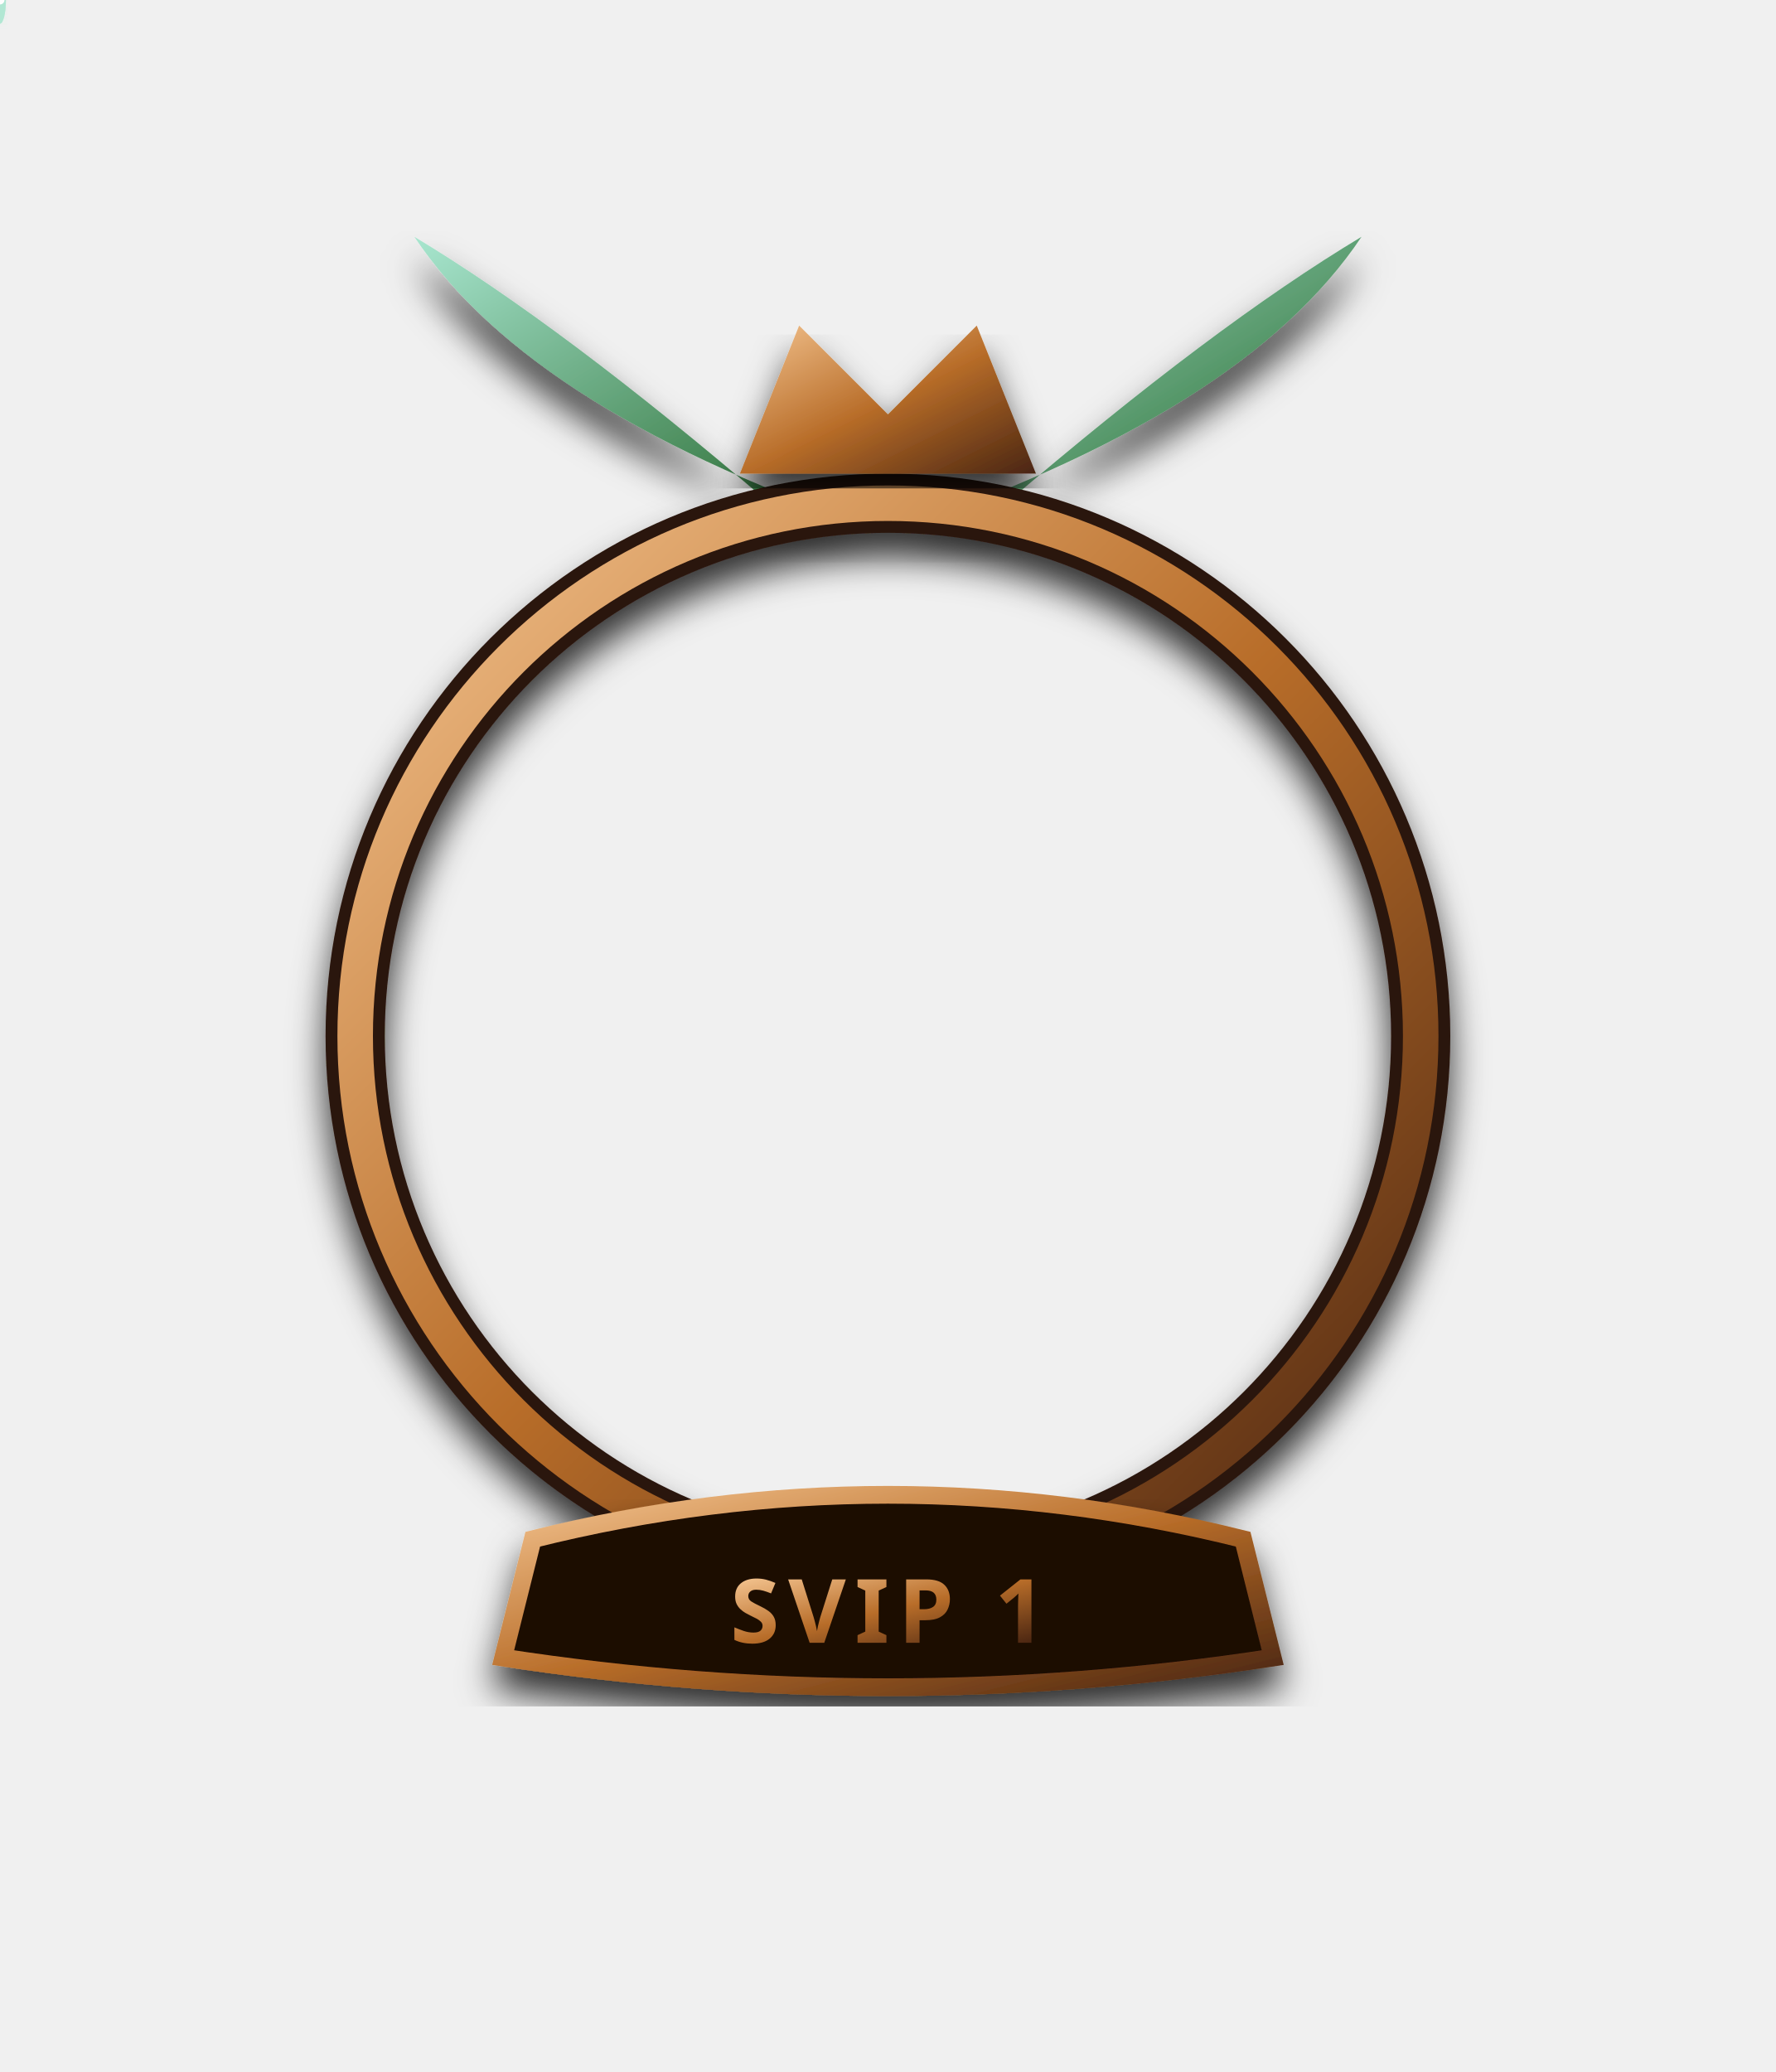
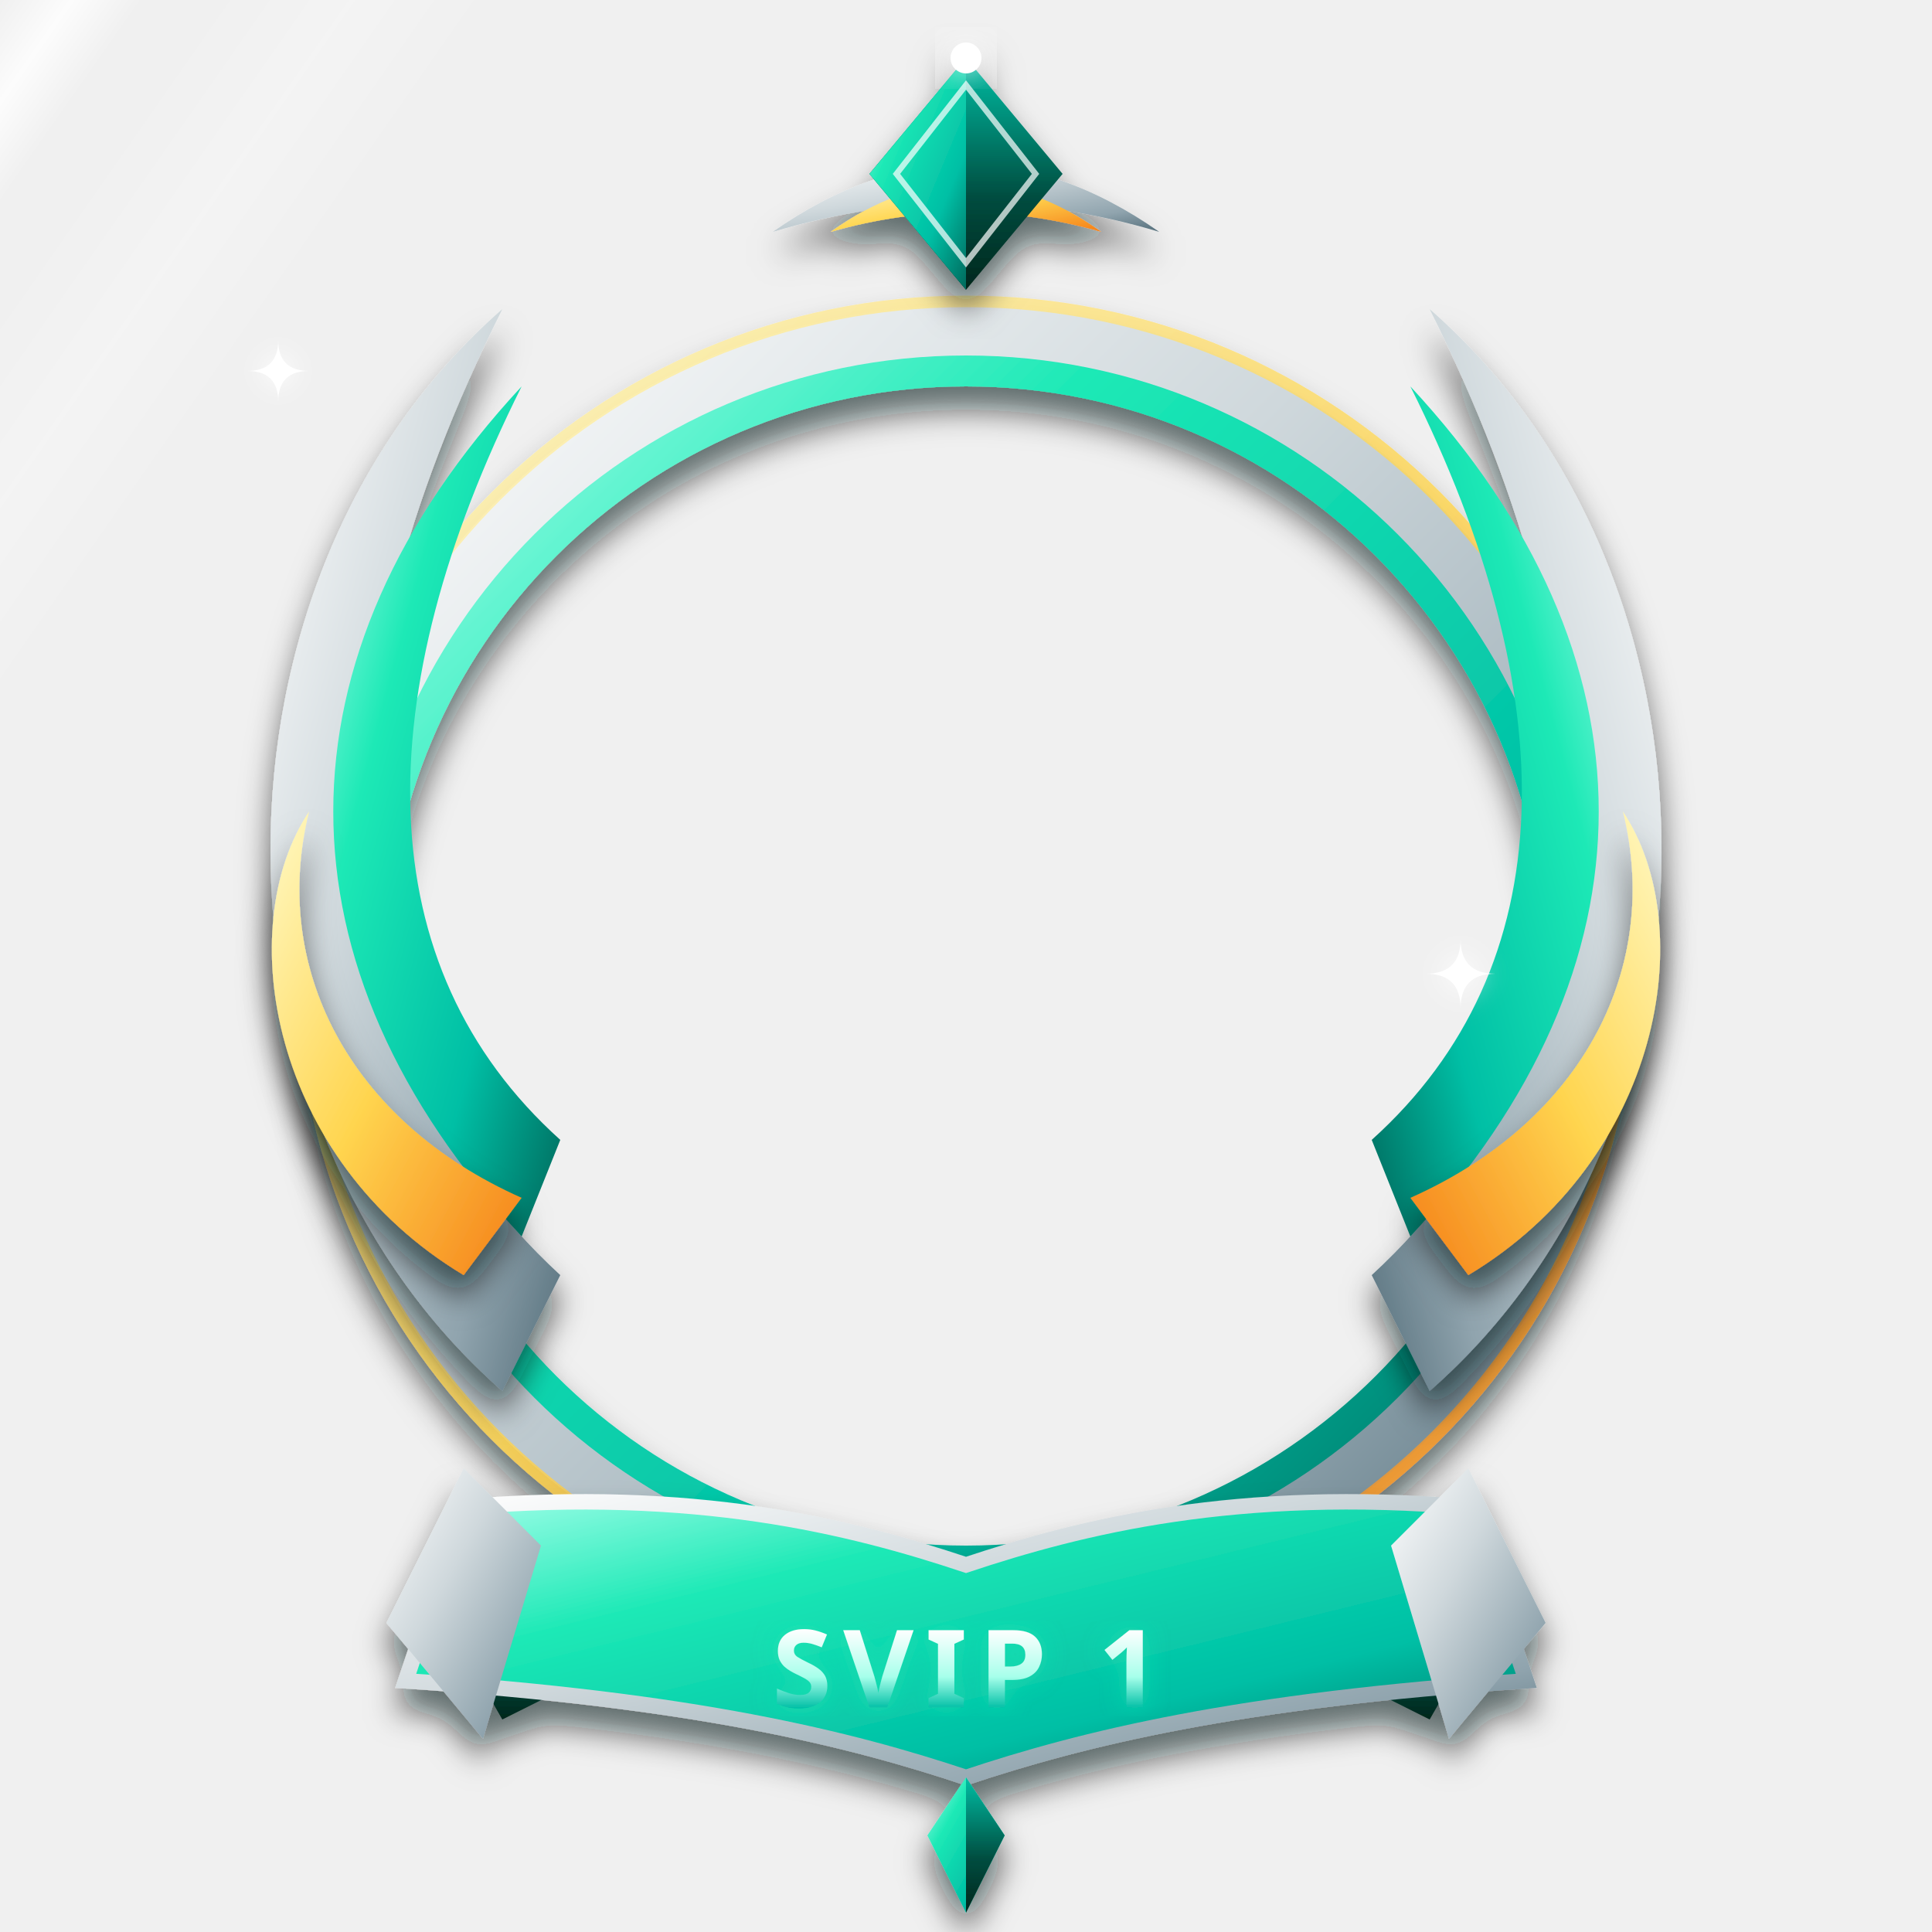
- <svg xmlns="http://www.w3.org/2000/svg" viewBox="0 0 600 700" width="100%" height="100%">
+ <svg xmlns="http://www.w3.org/2000/svg" viewBox="0 0 500 500" width="100%" height="100%">
  <defs>
-     <linearGradient id="sv1-bzBase" x1="0%" y1="100%" x2="100%" y2="0%">
-       <stop offset="0%" stop-color="#3b2313" />
-       <stop offset="50%" stop-color="#cd7f32" />
-       <stop offset="100%" stop-color="#2a1508" />
+     <filter id="crisp-shadow-1" x="-20%" y="-20%" width="140%" height="140%">
+       <feDropShadow dx="0" dy="6" stdDeviation="4" flood-color="#001A1A" flood-opacity="0.6" />
+     </filter>
+     <filter id="glow-1" x="-50%" y="-50%" width="200%" height="200%">
+       <feGaussianBlur stdDeviation="4" result="blur" />
+       <feComposite in="SourceGraphic" in2="blur" operator="over" />
+     </filter>
+     <filter id="text-shadow-1">
+       <feDropShadow dx="0" dy="3" stdDeviation="1" flood-color="#003333" flood-opacity="0.9" />
+       <feDropShadow dx="0" dy="0" stdDeviation="3" flood-color="#1DE9B6" flood-opacity="0.6" />
+     </filter>
+     <linearGradient id="teal-bright" x1="0%" y1="0%" x2="100%" y2="100%">
+       <stop offset="0%" stop-color="#A7FFEB" />
+       <stop offset="30%" stop-color="#1DE9B6" />
+       <stop offset="70%" stop-color="#00BFA5" />
+       <stop offset="100%" stop-color="#00695C" />
    </linearGradient>
-     <linearGradient id="sv1-bzHigh" x1="0%" y1="0%" x2="100%" y2="100%">
-       <stop offset="0%" stop-color="#f4c490" />
-       <stop offset="50%" stop-color="#b86d29" />
-       <stop offset="100%" stop-color="#4a2511" />
+     <linearGradient id="teal-dark" x1="0%" y1="0%" x2="0%" y2="100%">
+       <stop offset="0%" stop-color="#00BFA5" />
+       <stop offset="60%" stop-color="#004D40" />
+       <stop offset="100%" stop-color="#00261C" />
    </linearGradient>
-     <linearGradient id="sv1-leaf" x1="0%" y1="0%" x2="100%" y2="100%">
-       <stop offset="0%" stop-color="#a8e6cf" />
-       <stop offset="100%" stop-color="#1b5e20" />
+     <linearGradient id="silver-vip" x1="0%" y1="0%" x2="100%" y2="100%">
+       <stop offset="0%" stop-color="#FFFFFF" />
+       <stop offset="40%" stop-color="#CFD8DC" />
+       <stop offset="80%" stop-color="#90A4AE" />
+       <stop offset="100%" stop-color="#546E7A" />
    </linearGradient>
-     <filter id="sv1-sh">
-       <feDropShadow dx="0" dy="8" stdDeviation="6" flood-color="#000" flood-opacity="0.8" />
-     </filter>
-     <filter id="sv1-gl">
-       <feGaussianBlur stdDeviation="3" result="b" />
-       <feMerge>
-         <feMergeNode in="b" />
-         <feMergeNode in="SourceGraphic" />
-       </feMerge>
-     </filter>
-     <g id="sv1-emb">
-       <ellipse cx="0" cy="0" rx="2" ry="8" fill="#a8e6cf" filter="url(#sv1-gl)" opacity="0.8" />
-       <circle cx="0" cy="0" r="1.5" fill="#fff" />
+     <linearGradient id="gold-light" x1="0%" y1="0%" x2="100%" y2="100%">
+       <stop offset="0%" stop-color="#FFF9C4" />
+       <stop offset="50%" stop-color="#FFD54F" />
+       <stop offset="100%" stop-color="#F57F17" />
+     </linearGradient>
+     <linearGradient id="text-grad-1" x1="0%" y1="0%" x2="0%" y2="100%">
+       <stop offset="0%" stop-color="#FFFFFF" />
+       <stop offset="60%" stop-color="#A7FFEB" />
+       <stop offset="100%" stop-color="#00BFA5" />
+     </linearGradient>
+     <mask id="frame-mask-1">
+       <rect x="0" y="0" width="500" height="500" fill="#FFFFFF" />
+     </mask>
+     <g id="sleek-wing">
+       <path d="M 130,360 C 50,290 50,150 130,80 C 80,180 80,270 145,330 Z" fill="url(#silver-vip)" filter="url(#crisp-shadow-1)" />
+       <path d="M 135,320 C 70,250 70,170 135,100 C 95,180 95,250 145,295 Z" fill="url(#teal-bright)" />
+       <path d="M 120,330 C 70,300 60,240 80,210 C 70,250 90,290 135,310 Z" fill="url(#gold-light)" filter="url(#crisp-shadow-1)" />
+     </g>
+     <g id="sparkle-1">
+       <path d="M0,-10 Q0,0 10,0 Q0,0 0,10 Q0,0 -10,0 Q0,0 0,-10 Z" fill="#FFFFFF" filter="url(#glow-1)" />
    </g>
  </defs>
-   <style>
-     .sv1-wL { transform-origin: 300px 180px; animation: sv1wL 4s ease-in-out infinite alternate; }
-     .sv1-wR { transform-origin: 300px 180px; animation: sv1wR 4s ease-in-out infinite alternate; }
-     @keyframes sv1wL { 0% { transform: rotate(0deg); } 100% { transform: rotate(-3deg); } }
-     @keyframes sv1wR { 0% { transform: rotate(0deg); } 100% { transform: rotate(3deg); } }
-     @keyframes sv1flyL { 0%{transform:translate(150px,580px) scale(0);opacity:0;} 50%{opacity:1;transform:translate(190px,350px) scale(1) rotate(20deg);} 100%{transform:translate(250px,100px) scale(0) rotate(40deg);opacity:0;} }
-     @keyframes sv1flyR { 0%{transform:translate(450px,580px) scale(0);opacity:0;} 50%{opacity:1;transform:translate(410px,350px) scale(1) rotate(-20deg);} 100%{transform:translate(350px,100px) scale(0) rotate(-40deg);opacity:0;} }
-     .sv1-el { animation: sv1flyL 3s infinite ease-in; }
-     .sv1-er { animation: sv1flyR 3.5s infinite ease-in 1s; }
-   </style>
-   <g filter="url(#sv1-sh)">
-     <path class="sv1-wL" d="M300,180 Q180,140 140,80 Q190,110 260,170 Z" fill="url(#sv1-leaf)" />
-     <path class="sv1-wR" d="M300,180 Q420,140 460,80 Q410,110 340,170 Z" fill="url(#sv1-leaf)" />
+   <g filter="url(#crisp-shadow-1)">
+     <circle cx="250" cy="250" r="162" fill="none" stroke="url(#silver-vip)" stroke-width="18" />
+     <circle cx="250" cy="250" r="154" fill="none" stroke="url(#teal-bright)" stroke-width="8" />
+     <circle cx="250" cy="250" r="172" fill="none" stroke="url(#gold-light)" stroke-width="3" opacity="0.8" />
  </g>
-   <circle cx="300" cy="350" r="180" fill="none" stroke="#2a1508" stroke-width="20" filter="url(#sv1-sh)" />
-   <circle cx="300" cy="350" r="180" fill="none" stroke="url(#sv1-bzHigh)" stroke-width="12" />
-   <path d="M250,160 L270,110 L300,140 L330,110 L350,160 Z" fill="url(#sv1-bzHigh)" filter="url(#sv1-sh)" />
-   <g filter="url(#sv1-sh)">
-     <path d="M180,520 Q300,490 420,520 L430,560 Q300,580 170,560 Z" fill="#1b0a02" stroke="url(#sv1-bzHigh)" stroke-width="6" />
+   <g>
+     <use href="#sleek-wing" x="0" y="0" />
+     <use href="#sleek-wing" x="0" y="0" transform="translate(500, 0) scale(-1, 1)" />
  </g>
-   <g opacity="0.9">
-     <use href="#sv1-emb" class="sv1-el" />
-     <use href="#sv1-emb" class="sv1-er" />
+   <g filter="url(#crisp-shadow-1)">
+     <path d="M 200,60 Q 250,25 300,60 Q 250,45 200,60 Z" fill="url(#silver-vip)" />
+     <path d="M 215,60 Q 250,35 285,60 Q 250,50 215,60 Z" fill="url(#gold-light)" />
+     <polygon points="250,15 275,45 250,75 225,45" fill="url(#teal-dark)" />
+     <polygon points="250,15 250,75 225,45" fill="url(#teal-bright)" />
+     <polygon points="250,22 268,45 250,68 232,45" fill="none" stroke="#FFFFFF" stroke-width="1.5" opacity="0.7" />
+     <circle cx="250" cy="15" r="4" fill="#FFFFFF" filter="url(#glow-1)">
+       <animate attributeName="opacity" values="0.5; 1; 0.5" dur="2s" repeatCount="indefinite" />
+     </circle>
  </g>
-   <text x="300" y="555" font-family="'Trebuchet MS', sans-serif" font-size="30" font-weight="900" fill="url(#sv1-bzHigh)" text-anchor="middle" letter-spacing="3">SVIP 1</text>
+   <g filter="url(#crisp-shadow-1)">
+     <path d="M 110,410 L 130,445 L 160,430 Z" fill="url(#teal-dark)" />
+     <path d="M 390,410 L 370,445 L 340,430 Z" fill="url(#teal-dark)" />
+     <path d="M 120,390 C 180,385 220,395 250,405 C 280,395 320,385 380,390 L 395,435 C 320,440 280,450 250,460 C 220,450 180,440 105,435 Z" fill="url(#teal-bright)" />
+     <path d="M 120,390 C 180,385 220,395 250,405 C 280,395 320,385 380,390 L 395,435 C 320,440 280,450 250,460 C 220,450 180,440 105,435 Z" fill="none" stroke="url(#silver-vip)" stroke-width="4" />
+     <path d="M 120,380 L 140,400 L 125,450 L 100,420 Z" fill="url(#silver-vip)" />
+     <path d="M 380,380 L 360,400 L 375,450 L 400,420 Z" fill="url(#silver-vip)" />
+     <polygon points="250,460 240,475 250,495 260,475" fill="url(#teal-bright)" />
+     <polygon points="250,460 250,495 260,475" fill="url(#teal-dark)" />
+   </g>
+   <text x="250" y="432" dominant-baseline="middle" font-family="'Arial Black', Impact, sans-serif" font-weight="900" font-size="28" fill="url(#text-grad-1)" text-anchor="middle" letter-spacing="3" filter="url(#text-shadow-1)">SVIP 1</text>
+   <use href="#sparkle-1" x="90" y="120" transform="scale(0.8)">
+     <animate attributeName="opacity" values="0.2; 1; 0.2" dur="1.5s" repeatCount="indefinite" />
+   </use>
+   <use href="#sparkle-1" x="420" y="280" transform="scale(0.9)">
+     <animate attributeName="opacity" values="0.2; 1; 0.2" dur="2s" repeatCount="indefinite" />
+   </use>
+   <g mask="url(#frame-mask-1)">
+     <g>
+       <animateTransform attributeName="transform" type="translate" values="-200 -100; 700 300" dur="3s" repeatCount="indefinite" />
+       <linearGradient id="shine-sweep-1" x1="0%" y1="0%" x2="100%" y2="0%">
+         <stop offset="0%" stop-color="#FFFFFF" stop-opacity="0" />
+         <stop offset="50%" stop-color="#FFFFFF" stop-opacity="0.8" />
+         <stop offset="100%" stop-color="#FFFFFF" stop-opacity="0" />
+       </linearGradient>
+       <rect x="0" y="-400" width="30" height="1200" fill="url(#shine-sweep-1)" transform="rotate(35)" />
+       <rect x="45" y="-400" width="60" height="1200" fill="url(#shine-sweep-1)" transform="rotate(35)" opacity="0.3" />
+     </g>
+   </g>
</svg>
